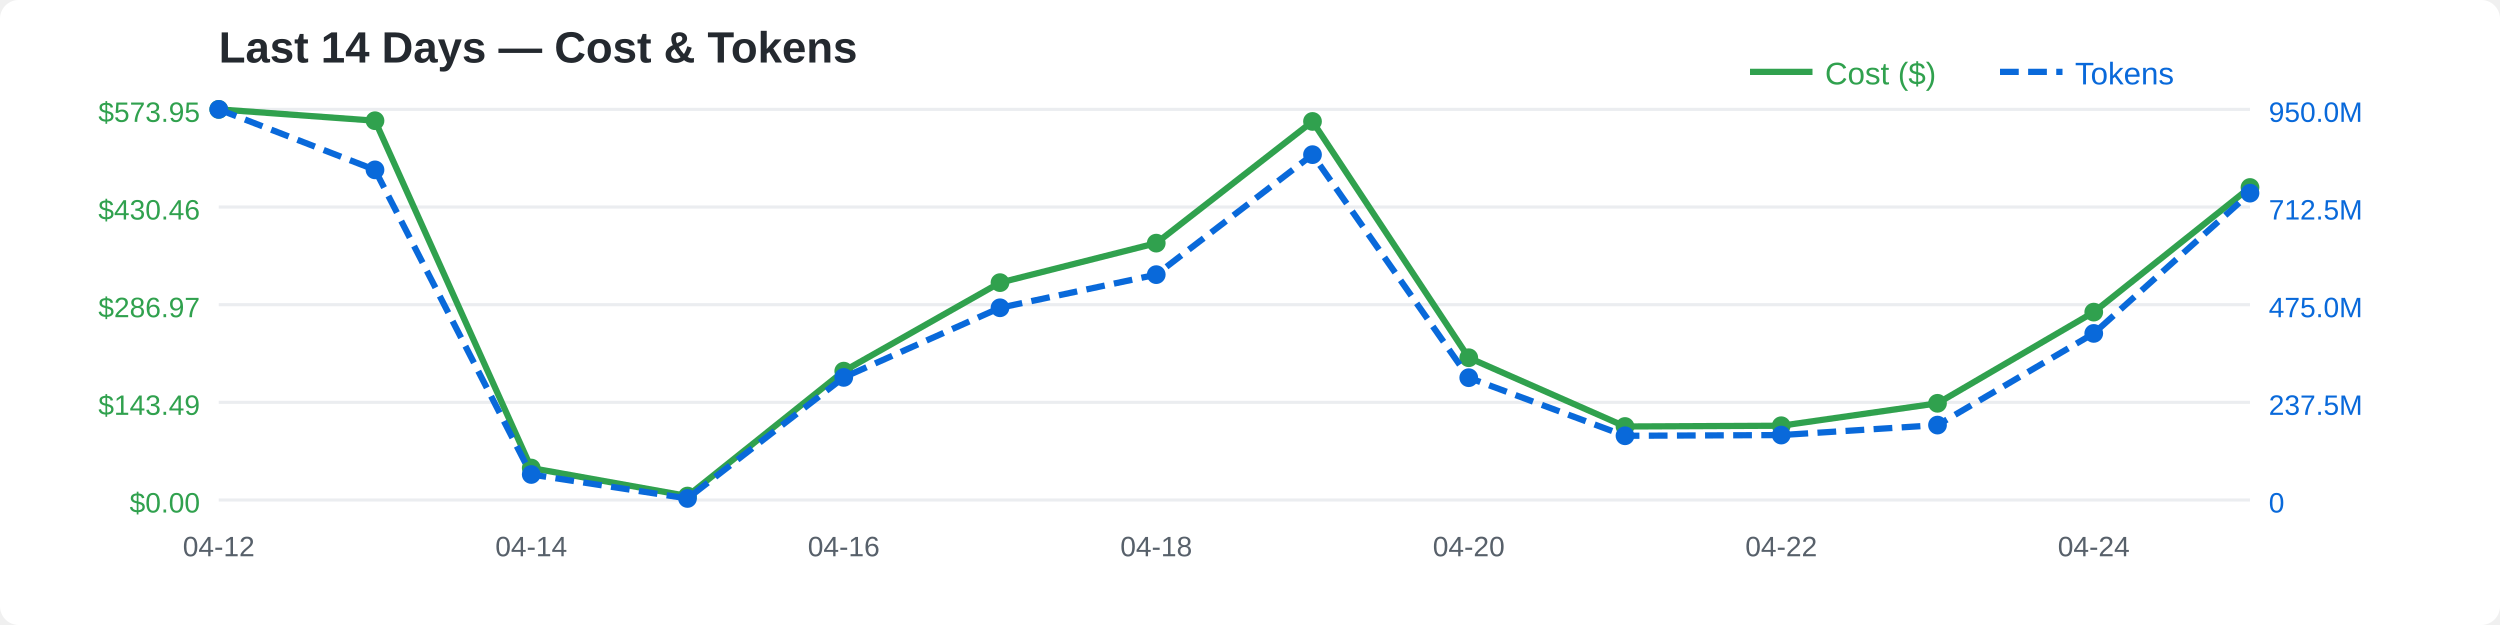
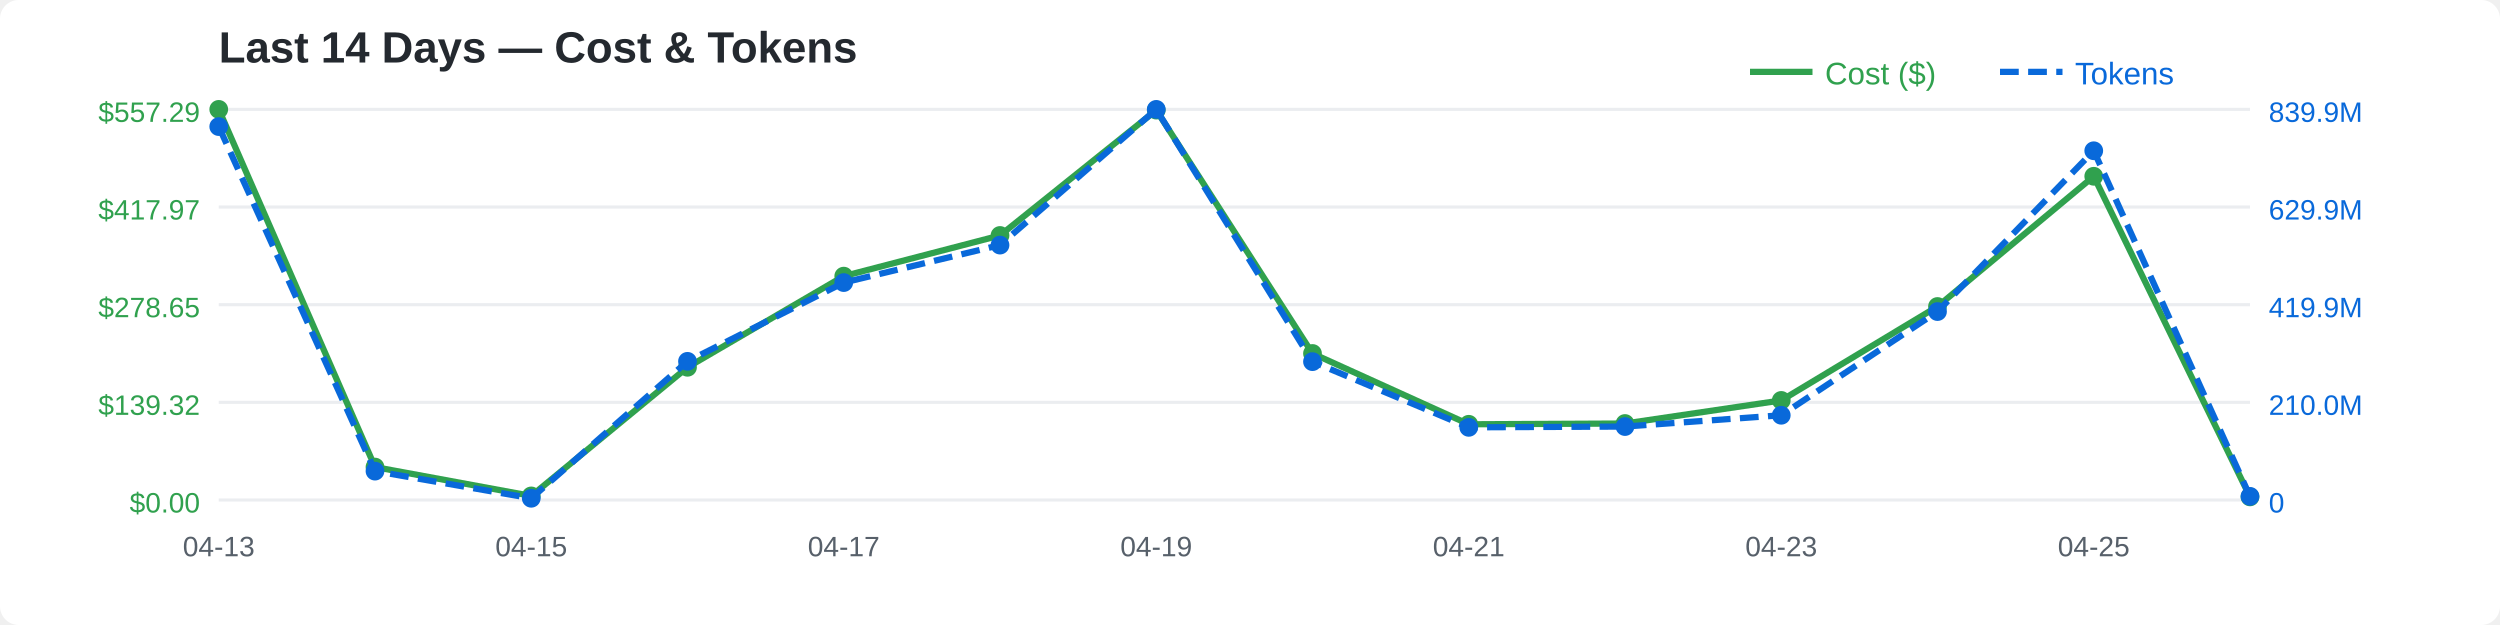
<svg xmlns="http://www.w3.org/2000/svg" width="800" height="200" viewBox="0 0 800 200">
  <rect width="800" height="200" fill="#ffffff" rx="6" />
  <text x="70" y="20" font-family="Arial, sans-serif" font-size="14" fill="#24292f" font-weight="bold">Last 14 Days — Cost &amp; Tokens</text>
  <line x1="70" y1="35.0" x2="720" y2="35.0" stroke="#ebedf0" stroke-width="1" />
  <line x1="70" y1="66.25" x2="720" y2="66.25" stroke="#ebedf0" stroke-width="1" />
  <line x1="70" y1="97.5" x2="720" y2="97.5" stroke="#ebedf0" stroke-width="1" />
  <line x1="70" y1="128.75" x2="720" y2="128.75" stroke="#ebedf0" stroke-width="1" />
  <line x1="70" y1="160.0" x2="720" y2="160.0" stroke="#ebedf0" stroke-width="1" />
-   <text x="70.0" y="178" font-family="Arial, sans-serif" font-size="9" fill="#57606a" text-anchor="middle">04-12</text>
-   <text x="170.0" y="178" font-family="Arial, sans-serif" font-size="9" fill="#57606a" text-anchor="middle">04-14</text>
-   <text x="270.0" y="178" font-family="Arial, sans-serif" font-size="9" fill="#57606a" text-anchor="middle">04-16</text>
-   <text x="370.0" y="178" font-family="Arial, sans-serif" font-size="9" fill="#57606a" text-anchor="middle">04-18</text>
-   <text x="470.0" y="178" font-family="Arial, sans-serif" font-size="9" fill="#57606a" text-anchor="middle">04-20</text>
-   <text x="570.0" y="178" font-family="Arial, sans-serif" font-size="9" fill="#57606a" text-anchor="middle">04-22</text>
-   <text x="670.0" y="178" font-family="Arial, sans-serif" font-size="9" fill="#57606a" text-anchor="middle">04-24</text>
-   <text x="64" y="39.0" font-family="Arial, sans-serif" font-size="9" fill="#30a14e" text-anchor="end">$573.95</text>
-   <text x="64" y="70.25" font-family="Arial, sans-serif" font-size="9" fill="#30a14e" text-anchor="end">$430.46</text>
-   <text x="64" y="101.5" font-family="Arial, sans-serif" font-size="9" fill="#30a14e" text-anchor="end">$286.97</text>
-   <text x="64" y="132.75" font-family="Arial, sans-serif" font-size="9" fill="#30a14e" text-anchor="end">$143.49</text>
+   <text x="70.0" y="178" font-family="Arial, sans-serif" font-size="9" fill="#57606a" text-anchor="middle">04-13</text>
+   <text x="170.0" y="178" font-family="Arial, sans-serif" font-size="9" fill="#57606a" text-anchor="middle">04-15</text>
+   <text x="270.0" y="178" font-family="Arial, sans-serif" font-size="9" fill="#57606a" text-anchor="middle">04-17</text>
+   <text x="370.0" y="178" font-family="Arial, sans-serif" font-size="9" fill="#57606a" text-anchor="middle">04-19</text>
+   <text x="470.0" y="178" font-family="Arial, sans-serif" font-size="9" fill="#57606a" text-anchor="middle">04-21</text>
+   <text x="570.0" y="178" font-family="Arial, sans-serif" font-size="9" fill="#57606a" text-anchor="middle">04-23</text>
+   <text x="670.0" y="178" font-family="Arial, sans-serif" font-size="9" fill="#57606a" text-anchor="middle">04-25</text>
+   <text x="64" y="39.0" font-family="Arial, sans-serif" font-size="9" fill="#30a14e" text-anchor="end">$557.29</text>
+   <text x="64" y="70.25" font-family="Arial, sans-serif" font-size="9" fill="#30a14e" text-anchor="end">$417.97</text>
+   <text x="64" y="101.5" font-family="Arial, sans-serif" font-size="9" fill="#30a14e" text-anchor="end">$278.65</text>
+   <text x="64" y="132.75" font-family="Arial, sans-serif" font-size="9" fill="#30a14e" text-anchor="end">$139.32</text>
  <text x="64" y="164.0" font-family="Arial, sans-serif" font-size="9" fill="#30a14e" text-anchor="end">$0.00</text>
-   <text x="726" y="39.0" font-family="Arial, sans-serif" font-size="9" fill="#0969da">950.0M</text>
-   <text x="726" y="70.25" font-family="Arial, sans-serif" font-size="9" fill="#0969da">712.5M</text>
-   <text x="726" y="101.5" font-family="Arial, sans-serif" font-size="9" fill="#0969da">475.0M</text>
-   <text x="726" y="132.75" font-family="Arial, sans-serif" font-size="9" fill="#0969da">237.5M</text>
+   <text x="726" y="39.0" font-family="Arial, sans-serif" font-size="9" fill="#0969da">839.9M</text>
+   <text x="726" y="70.25" font-family="Arial, sans-serif" font-size="9" fill="#0969da">629.9M</text>
+   <text x="726" y="101.5" font-family="Arial, sans-serif" font-size="9" fill="#0969da">419.9M</text>
+   <text x="726" y="132.75" font-family="Arial, sans-serif" font-size="9" fill="#0969da">210.0M</text>
  <text x="726" y="164.0" font-family="Arial, sans-serif" font-size="9" fill="#0969da">0</text>
-   <polyline points="70.0,35.0 120.0,38.627 170.0,149.767 220.0,158.733 270.0,118.761 320.0,90.443 370.0,77.805 420.0,38.86 470.0,114.474 520.0,136.476 570.0,136.233 620.0,129.058 670.0,99.877 720.0,59.994" fill="none" stroke="#30a14e" stroke-width="2" />
+   <polyline points="70.0,35.0 120.0,149.461 170.0,158.695 220.0,117.529 270.0,88.364 320.0,75.349 370.0,35.24 420.0,113.113 470.0,135.773 520.0,135.523 570.0,128.134 620.0,98.08 670.0,56.41 720.0,159.002" fill="none" stroke="#30a14e" stroke-width="2" />
  <circle cx="70.0" cy="35.0" r="3" fill="#30a14e">
    </circle>
-   <circle cx="120.0" cy="38.627" r="3" fill="#30a14e">
+   <circle cx="120.0" cy="149.461" r="3" fill="#30a14e">
    </circle>
-   <circle cx="170.0" cy="149.767" r="3" fill="#30a14e">
+   <circle cx="170.0" cy="158.695" r="3" fill="#30a14e">
    </circle>
-   <circle cx="220.0" cy="158.733" r="3" fill="#30a14e">
+   <circle cx="220.0" cy="117.529" r="3" fill="#30a14e">
    </circle>
-   <circle cx="270.0" cy="118.761" r="3" fill="#30a14e">
+   <circle cx="270.0" cy="88.364" r="3" fill="#30a14e">
    </circle>
-   <circle cx="320.0" cy="90.443" r="3" fill="#30a14e">
+   <circle cx="320.0" cy="75.349" r="3" fill="#30a14e">
    </circle>
-   <circle cx="370.0" cy="77.805" r="3" fill="#30a14e">
+   <circle cx="370.0" cy="35.24" r="3" fill="#30a14e">
    </circle>
-   <circle cx="420.0" cy="38.86" r="3" fill="#30a14e">
+   <circle cx="420.0" cy="113.113" r="3" fill="#30a14e">
    </circle>
-   <circle cx="470.0" cy="114.474" r="3" fill="#30a14e">
+   <circle cx="470.0" cy="135.773" r="3" fill="#30a14e">
    </circle>
-   <circle cx="520.0" cy="136.476" r="3" fill="#30a14e">
+   <circle cx="520.0" cy="135.523" r="3" fill="#30a14e">
    </circle>
-   <circle cx="570.0" cy="136.233" r="3" fill="#30a14e">
+   <circle cx="570.0" cy="128.134" r="3" fill="#30a14e">
    </circle>
-   <circle cx="620.0" cy="129.058" r="3" fill="#30a14e">
+   <circle cx="620.0" cy="98.08" r="3" fill="#30a14e">
    </circle>
-   <circle cx="670.0" cy="99.877" r="3" fill="#30a14e">
+   <circle cx="670.0" cy="56.41" r="3" fill="#30a14e">
    </circle>
-   <circle cx="720.0" cy="59.994" r="3" fill="#30a14e">
+   <circle cx="720.0" cy="159.002" r="3" fill="#30a14e">
    </circle>
-   <polyline points="70.0,35.0 120.0,54.357 170.0,151.835 220.0,159.51 270.0,120.77 320.0,98.49 370.0,87.885 420.0,49.49 470.0,120.862 520.0,139.448 570.0,139.221 620.0,136.027 670.0,106.692 720.0,61.81" fill="none" stroke="#0969da" stroke-width="2" stroke-dasharray="6,3" />
-   <circle cx="70.0" cy="35.0" r="3" fill="#0969da">
+   <polyline points="70.0,40.506 120.0,150.764 170.0,159.446 220.0,115.627 270.0,90.425 320.0,78.43 370.0,35.0 420.0,115.731 470.0,136.753 520.0,136.497 570.0,132.884 620.0,99.703 670.0,48.243 720.0,158.836" fill="none" stroke="#0969da" stroke-width="2" stroke-dasharray="6,3" />
+   <circle cx="70.0" cy="40.506" r="3" fill="#0969da">
    </circle>
-   <circle cx="120.0" cy="54.357" r="3" fill="#0969da">
+   <circle cx="120.0" cy="150.764" r="3" fill="#0969da">
    </circle>
-   <circle cx="170.0" cy="151.835" r="3" fill="#0969da">
+   <circle cx="170.0" cy="159.446" r="3" fill="#0969da">
    </circle>
-   <circle cx="220.0" cy="159.51" r="3" fill="#0969da">
+   <circle cx="220.0" cy="115.627" r="3" fill="#0969da">
    </circle>
-   <circle cx="270.0" cy="120.77" r="3" fill="#0969da">
+   <circle cx="270.0" cy="90.425" r="3" fill="#0969da">
    </circle>
-   <circle cx="320.0" cy="98.49" r="3" fill="#0969da">
+   <circle cx="320.0" cy="78.43" r="3" fill="#0969da">
    </circle>
-   <circle cx="370.0" cy="87.885" r="3" fill="#0969da">
+   <circle cx="370.0" cy="35.0" r="3" fill="#0969da">
    </circle>
-   <circle cx="420.0" cy="49.49" r="3" fill="#0969da">
+   <circle cx="420.0" cy="115.731" r="3" fill="#0969da">
    </circle>
-   <circle cx="470.0" cy="120.862" r="3" fill="#0969da">
+   <circle cx="470.0" cy="136.753" r="3" fill="#0969da">
    </circle>
-   <circle cx="520.0" cy="139.448" r="3" fill="#0969da">
+   <circle cx="520.0" cy="136.497" r="3" fill="#0969da">
    </circle>
-   <circle cx="570.0" cy="139.221" r="3" fill="#0969da">
+   <circle cx="570.0" cy="132.884" r="3" fill="#0969da">
    </circle>
-   <circle cx="620.0" cy="136.027" r="3" fill="#0969da">
+   <circle cx="620.0" cy="99.703" r="3" fill="#0969da">
    </circle>
-   <circle cx="670.0" cy="106.692" r="3" fill="#0969da">
+   <circle cx="670.0" cy="48.243" r="3" fill="#0969da">
    </circle>
-   <circle cx="720.0" cy="61.81" r="3" fill="#0969da">
+   <circle cx="720.0" cy="158.836" r="3" fill="#0969da">
    </circle>
  <line x1="560" y1="23" x2="580" y2="23" stroke="#30a14e" stroke-width="2" />
  <text x="584" y="27" font-family="Arial, sans-serif" font-size="10" fill="#30a14e">Cost ($)</text>
  <line x1="640" y1="23" x2="660" y2="23" stroke="#0969da" stroke-width="2" stroke-dasharray="6,3" />
  <text x="664" y="27" font-family="Arial, sans-serif" font-size="10" fill="#0969da">Tokens</text>
</svg>
